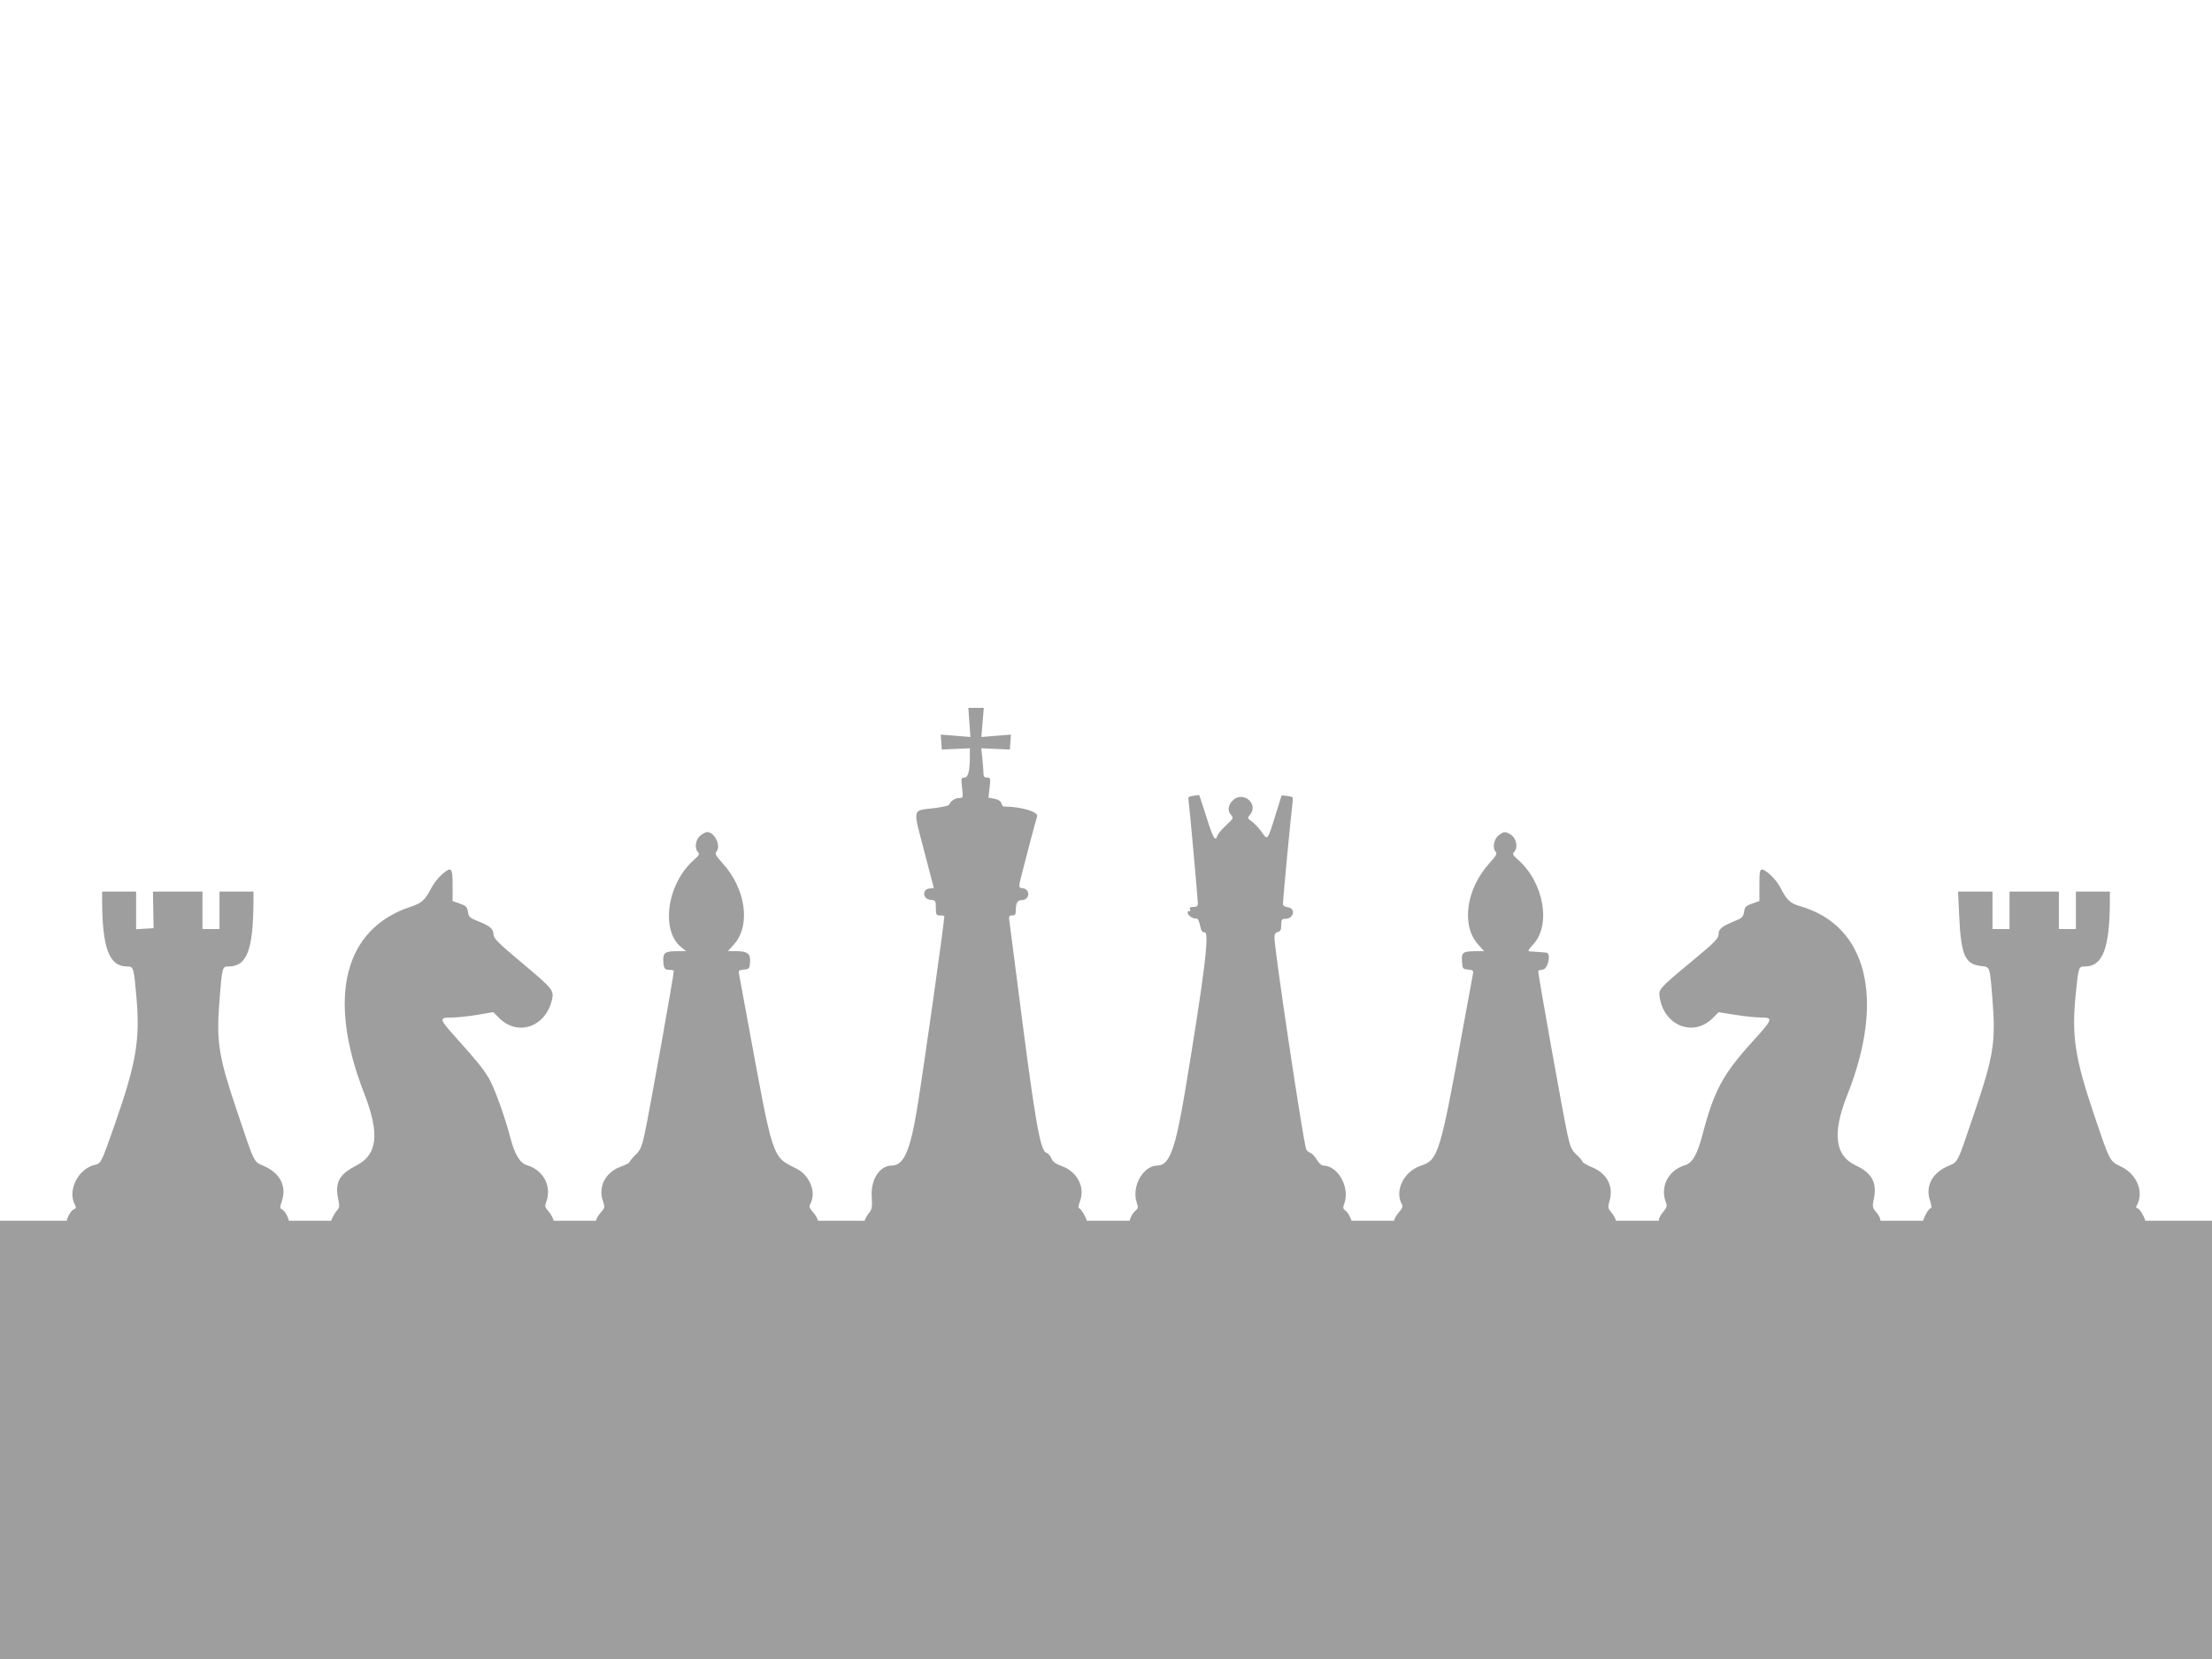
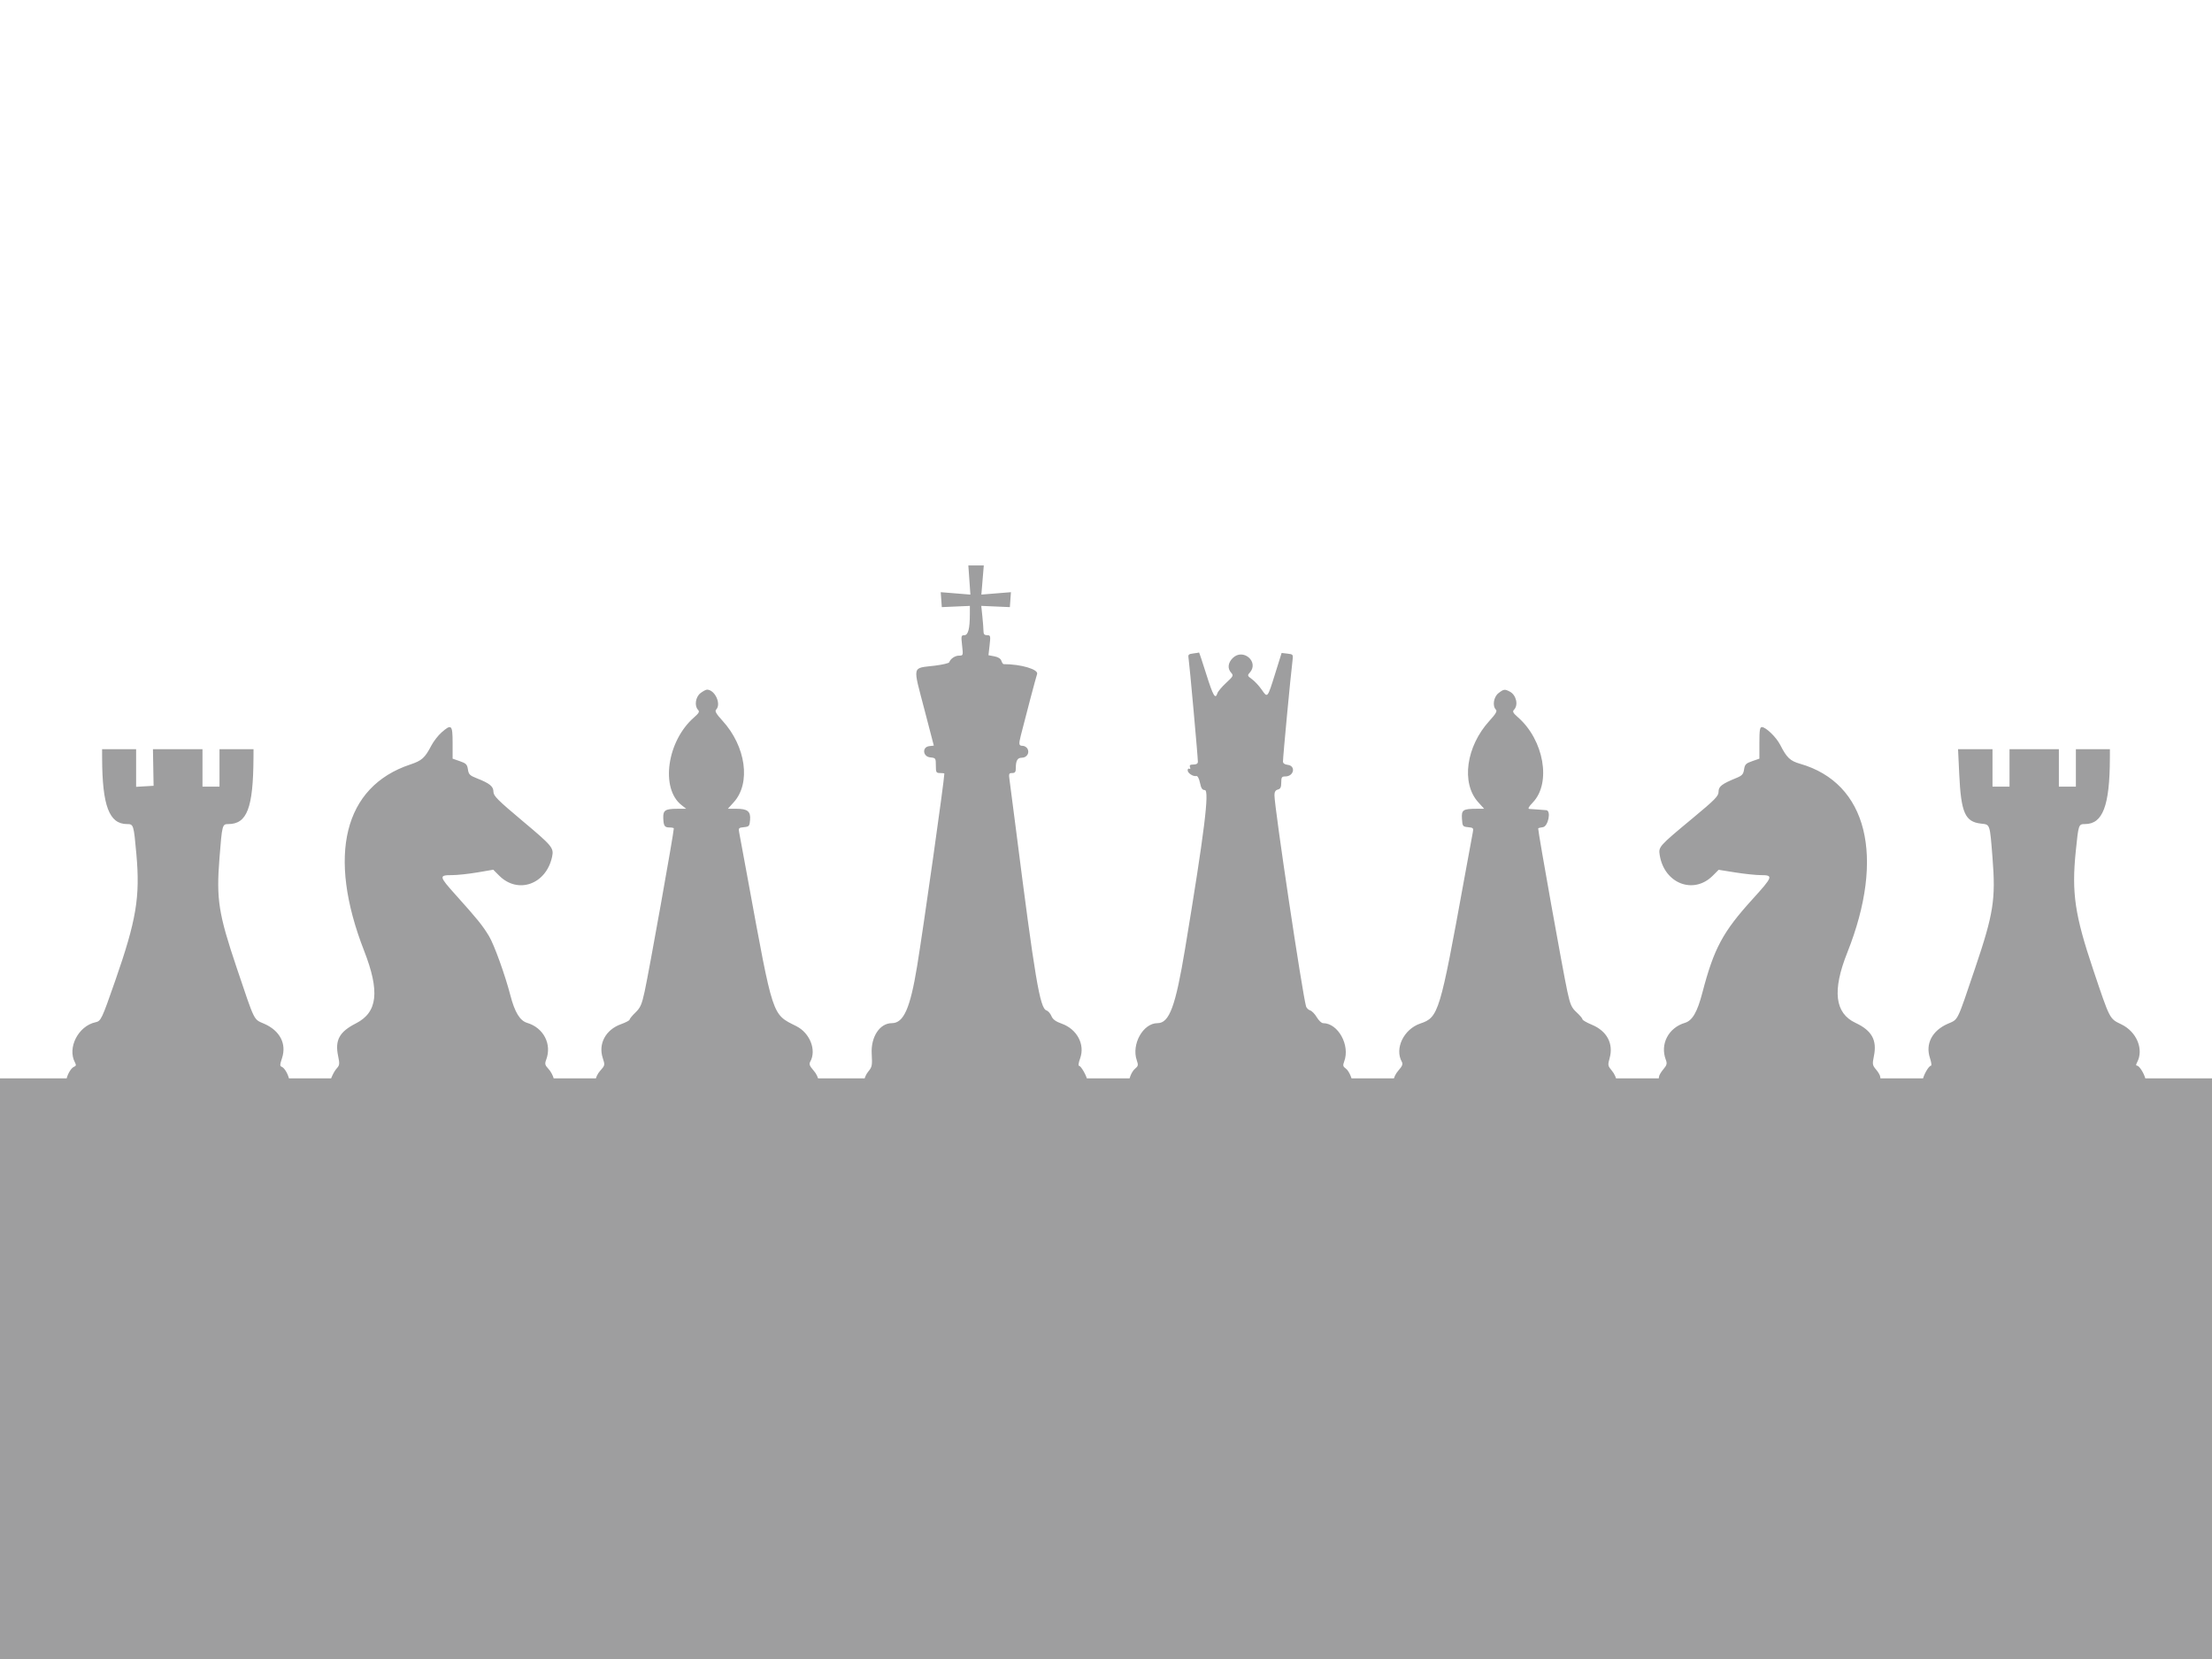
<svg xmlns="http://www.w3.org/2000/svg" id="svg" width="400" height="300" viewBox="0, 0, 400,300" version="1.1">
  <defs id="defs24" />
  <g id="svgg" transform="translate(0,60.00015)" style="fill:#9e9e9f;fill-opacity:1">
-     <path id="path0" d="m 175.293,70.635 0.186,2.636 -2.683,-0.218 -2.682,-0.218 0.097,1.352 0.097,1.351 2.538,-0.111 2.539,-0.11 -0.004,1.495 c -0.006,2.644 -0.31,3.803 -0.999,3.803 -0.57,0 -0.6,0.136 -0.406,1.847 0.205,1.816 0.196,1.846 -0.554,1.846 -0.723,0 -1.551,0.562 -1.779,1.208 -0.058,0.162 -1.215,0.434 -2.572,0.603 -4.231,0.527 -4.046,-0.277 -1.866,8.094 l 1.659,6.367 -0.817,0.095 c -1.347,0.156 -1.19,1.904 0.184,2.037 0.963,0.093 1,0.146 1,1.461 0,1.251 0.064,1.365 0.769,1.365 0.423,0 0.769,0.045 0.769,0.1 0,1.125 -3.77,27.788 -4.925,34.824 -1.255,7.65 -2.432,10.303 -4.573,10.308 -2.187,0.005 -3.814,2.482 -3.638,5.538 0.121,2.084 0.063,2.392 -0.596,3.177 -0.401,0.479 -0.729,1.205 -0.729,1.616 v 0.745 h 20.154 20.153 v -0.656 c 0,-0.711 -1.127,-2.728 -1.525,-2.728 -0.134,0 -0.027,-0.606 0.239,-1.346 0.902,-2.508 -0.577,-5.275 -3.344,-6.258 -1.086,-0.386 -1.604,-0.77 -1.856,-1.378 -0.192,-0.464 -0.596,-0.923 -0.898,-1.018 -1.179,-0.374 -2.079,-5.721 -5.52,-32.77 -0.506,-3.977 -1.013,-7.888 -1.127,-8.692 -0.191,-1.352 -0.157,-1.462 0.451,-1.462 0.521,0 0.657,-0.186 0.657,-0.897 0,-1.362 0.3,-1.872 1.099,-1.872 0.887,0 1.433,-0.874 1.014,-1.623 -0.164,-0.292 -0.567,-0.531 -0.897,-0.531 -0.665,0 -0.711,-0.267 -0.316,-1.846 0.832,-3.323 2.789,-10.708 2.945,-11.116 0.324,-0.845 -2.895,-1.807 -6.047,-1.807 -0.12,0 -0.304,-0.272 -0.41,-0.605 -0.122,-0.384 -0.581,-0.677 -1.262,-0.805 l -1.071,-0.201 0.205,-1.81 c 0.193,-1.705 0.167,-1.81 -0.451,-1.81 -0.483,0 -0.655,-0.19 -0.655,-0.724 0,-0.398 -0.091,-1.591 -0.201,-2.652 l -0.202,-1.928 2.586,0.114 2.586,0.113 0.097,-1.351 0.097,-1.352 -2.673,0.217 -2.674,0.217 0.22,-2.634 0.219,-2.635 h -1.397 -1.397 l 0.186,2.635 m 40.488,13.279 c -0.883,0.11 -0.973,0.212 -0.843,0.951 0.155,0.886 1.677,17.787 1.677,18.631 0,0.338 -0.264,0.504 -0.802,0.504 -0.598,0 -0.755,0.121 -0.619,0.478 0.105,0.273 0.054,0.397 -0.121,0.289 -0.167,-0.103 -0.304,0.023 -0.304,0.281 0,0.515 0.989,1.161 1.58,1.033 0.217,-0.047 0.488,0.466 0.646,1.227 0.207,0.996 0.414,1.307 0.869,1.307 0.878,0 -0.068,7.625 -3.558,28.664 -1.741,10.493 -2.851,13.49 -4.996,13.49 -2.612,0 -4.747,3.838 -3.741,6.726 0.297,0.85 0.258,1.039 -0.311,1.508 -0.681,0.56 -1.258,2.107 -1.031,2.766 0.171,0.5 39.93,0.57 40.238,0.071 0.3,-0.486 -0.442,-2.405 -1.112,-2.874 -0.501,-0.351 -0.548,-0.558 -0.284,-1.252 1.114,-2.931 -1.09,-6.945 -3.814,-6.945 -0.278,0 -0.789,-0.478 -1.134,-1.063 -0.345,-0.585 -0.887,-1.146 -1.205,-1.247 -0.317,-0.1 -0.648,-0.418 -0.735,-0.706 -0.656,-2.176 -5.719,-35.993 -5.719,-38.203 0,-0.604 0.184,-0.911 0.615,-1.024 0.471,-0.123 0.615,-0.419 0.615,-1.266 0,-0.96 0.097,-1.106 0.732,-1.106 1.567,0 1.951,-1.921 0.42,-2.098 -0.549,-0.063 -0.843,-0.278 -0.84,-0.615 0.006,-0.93 1.389,-15.584 1.708,-18.098 0.16,-1.258 0.15,-1.274 -0.896,-1.396 l -1.057,-0.123 -1.158,3.703 c -1.415,4.525 -1.377,4.479 -2.451,2.929 -0.48,-0.693 -1.272,-1.544 -1.76,-1.891 -0.812,-0.579 -0.846,-0.676 -0.407,-1.161 1.772,-1.959 -1.201,-4.522 -3.074,-2.649 -0.867,0.867 -0.97,1.882 -0.271,2.655 0.448,0.495 0.379,0.633 -0.911,1.822 -0.768,0.707 -1.48,1.55 -1.582,1.873 -0.374,1.178 -0.766,0.509 -2.003,-3.413 -0.693,-2.2 -1.286,-3.978 -1.317,-3.95 -0.031,0.027 -0.501,0.104 -1.044,0.172 m -89.124,7.185 c -0.891,0.701 -1.119,2.31 -0.426,3.017 0.309,0.316 0.165,0.585 -0.733,1.369 -4.881,4.262 -6.105,12.826 -2.264,15.847 l 0.849,0.668 -1.657,0.005 c -2.129,0.006 -2.538,0.282 -2.486,1.675 0.054,1.436 0.236,1.705 1.155,1.705 0.413,0 0.751,0.073 0.751,0.163 0,0.81 -4.473,25.827 -5.274,29.5 -0.513,2.349 -0.764,2.923 -1.665,3.797 -0.583,0.567 -1.061,1.149 -1.061,1.293 0,0.144 -0.708,0.516 -1.572,0.827 -2.752,0.99 -4.121,3.544 -3.276,6.111 0.417,1.266 0.405,1.327 -0.439,2.271 -0.537,0.601 -0.867,1.317 -0.867,1.881 v 0.911 l 20.154,-0.008 20.154,-0.008 v -0.897 c 0,-0.552 -0.345,-1.289 -0.896,-1.917 -0.706,-0.804 -0.83,-1.138 -0.586,-1.575 1.165,-2.081 -0.055,-5.189 -2.523,-6.426 -4.415,-2.213 -4.138,-1.373 -8.759,-26.539 -0.777,-4.231 -1.486,-8.063 -1.575,-8.517 -0.147,-0.749 -0.068,-0.835 0.858,-0.923 0.946,-0.091 1.027,-0.186 1.119,-1.317 0.126,-1.545 -0.455,-2.012 -2.502,-2.012 h -1.515 l 1.075,-1.191 c 3.117,-3.449 2.193,-10.088 -2.048,-14.729 -1.135,-1.242 -1.421,-1.738 -1.155,-2.004 0.989,-0.989 -0.207,-3.614 -1.647,-3.614 -0.208,0 -0.743,0.287 -1.189,0.637 m 144.308,0 c -0.874,0.687 -1.124,2.312 -0.458,2.977 0.266,0.266 -0.02,0.762 -1.155,2.004 -4.241,4.641 -5.165,11.28 -2.048,14.729 l 1.075,1.191 -1.343,0.004 c -2.498,0.008 -2.771,0.193 -2.667,1.805 0.089,1.363 0.135,1.426 1.112,1.52 0.928,0.089 1.005,0.172 0.851,0.923 -0.093,0.454 -0.798,4.286 -1.567,8.517 -4.388,24.161 -4.627,24.949 -7.925,26.066 -2.991,1.013 -4.688,4.522 -3.346,6.92 0.229,0.41 0.091,0.769 -0.598,1.554 -0.559,0.636 -0.896,1.364 -0.896,1.932 v 0.913 h 20.154 20.154 v -0.9 c 0,-0.521 -0.339,-1.302 -0.806,-1.857 -0.759,-0.902 -0.785,-1.036 -0.436,-2.28 0.74,-2.645 -0.471,-4.928 -3.219,-6.067 -0.931,-0.386 -1.693,-0.831 -1.693,-0.988 0,-0.158 -0.477,-0.723 -1.059,-1.256 -0.912,-0.836 -1.142,-1.355 -1.664,-3.747 -0.79,-3.62 -5.277,-28.695 -5.277,-29.491 0,-0.078 0.381,-0.186 0.846,-0.24 0.949,-0.109 1.536,-2.959 0.632,-3.069 -0.221,-0.027 -0.886,-0.08 -1.478,-0.117 -0.592,-0.037 -1.298,-0.084 -1.568,-0.105 -0.355,-0.027 -0.181,-0.362 0.627,-1.212 3.333,-3.504 1.97,-11.254 -2.7,-15.35 -0.898,-0.786 -1.048,-1.063 -0.742,-1.369 0.843,-0.843 0.426,-2.672 -0.751,-3.291 -0.914,-0.481 -1.119,-0.452 -2.055,0.284 M 79.837,98.203 c -0.609,0.535 -1.44,1.608 -1.846,2.385 -1.163,2.225 -1.704,2.71 -3.802,3.408 -12.005,3.996 -15.083,16.421 -8.346,33.687 2.871,7.359 2.444,11.13 -1.487,13.129 -2.991,1.522 -3.813,3.031 -3.212,5.902 0.293,1.402 0.265,1.668 -0.231,2.209 -0.547,0.597 -1.221,2.051 -1.221,2.635 0,0.176 7.927,0.288 20.332,0.288 h 20.333 l -0.211,-1 c -0.116,-0.55 -0.547,-1.359 -0.959,-1.797 -0.637,-0.68 -0.7,-0.921 -0.429,-1.636 1.079,-2.837 -0.445,-5.803 -3.444,-6.701 -1.299,-0.39 -2.234,-1.928 -3.021,-4.972 -0.947,-3.66 -2.938,-9.177 -3.868,-10.715 -1.164,-1.925 -2.057,-3.03 -6.04,-7.468 C 79.37,124.197 79.334,124 81.749,124 c 0.942,0 3.004,-0.22 4.581,-0.489 l 2.867,-0.489 1.073,1.074 c 3.39,3.389 8.488,1.578 9.562,-3.397 0.349,-1.619 0.082,-1.943 -5.375,-6.522 -4.471,-3.752 -5.226,-4.51 -5.226,-5.246 0,-0.973 -0.685,-1.53 -2.993,-2.434 -1.279,-0.501 -1.489,-0.709 -1.623,-1.613 -0.132,-0.896 -0.332,-1.1 -1.461,-1.49 l -1.308,-0.452 v -2.856 c 0,-3.281 -0.201,-3.47 -2.009,-1.883 m 238.317,1.883 v 2.856 l -1.308,0.452 c -1.129,0.39 -1.329,0.594 -1.461,1.491 -0.129,0.865 -0.359,1.122 -1.385,1.541 -2.639,1.08 -3.231,1.536 -3.231,2.492 0,0.788 -0.593,1.395 -4.692,4.799 -6.125,5.085 -6.188,5.156 -5.946,6.672 0.822,5.137 6.118,7.188 9.591,3.715 l 1.066,-1.067 3.027,0.482 c 1.665,0.264 3.73,0.481 4.588,0.481 2.317,0 2.23,0.253 -1.509,4.371 -5.368,5.914 -6.956,8.876 -9.052,16.89 -0.918,3.514 -1.806,5.046 -3.156,5.451 -2.989,0.895 -4.523,3.864 -3.452,6.681 0.262,0.689 0.189,0.963 -0.462,1.736 -0.424,0.505 -0.772,1.104 -0.772,1.331 0,0.227 -0.084,0.632 -0.187,0.899 -0.169,0.441 1.735,0.487 20.187,0.487 18.452,0 20.356,-0.046 20.187,-0.487 -0.103,-0.267 -0.187,-0.672 -0.187,-0.899 0,-0.227 -0.329,-0.804 -0.732,-1.283 -0.679,-0.806 -0.708,-0.985 -0.405,-2.463 0.589,-2.876 -0.375,-4.614 -3.325,-5.994 -3.746,-1.753 -4.228,-5.83 -1.5,-12.682 6.927,-17.399 3.612,-30.692 -8.523,-34.174 -1.809,-0.519 -2.413,-1.094 -3.61,-3.441 -0.697,-1.367 -2.585,-3.192 -3.3,-3.192 -0.364,0 -0.451,0.552 -0.451,2.855 m -299.688,2.76 c 0.026,8.598 1.279,11.918 4.498,11.922 1.19,0.002 1.219,0.093 1.699,5.466 0.692,7.732 -0.006,11.906 -3.82,22.843 -2.466,7.073 -2.58,7.312 -3.59,7.534 -3.104,0.681 -5.113,4.622 -3.701,7.26 0.249,0.467 0.213,0.641 -0.165,0.786 -0.592,0.227 -1.387,1.694 -1.387,2.558 0,0.63 0.042,0.631 20.154,0.631 20.111,0 20.154,-0.001 20.154,-0.631 0,-0.834 -0.788,-2.328 -1.339,-2.539 -0.377,-0.145 -0.372,-0.369 0.032,-1.596 0.847,-2.573 -0.375,-4.941 -3.193,-6.187 -1.998,-0.883 -1.647,-0.174 -5.002,-10.124 -3.3,-9.787 -3.71,-12.402 -3.116,-19.893 0.473,-5.985 0.505,-6.107 1.59,-6.107 3.393,0 4.504,-2.907 4.557,-11.923 l 0.009,-1.615 h -3.077 -3.077 v 3.384 3.385 h -1.538 -1.539 v -3.385 -3.384 h -4.478 -4.479 l 0.058,3.307 0.058,3.308 -1.579,0.093 -1.58,0.093 v -3.401 -3.4 h -3.077 -3.076 l 0.004,1.615 m 335.827,2.923 c 0.327,6.944 1.052,8.59 3.92,8.914 1.684,0.189 1.603,-0.048 2.097,6.193 0.594,7.501 0.185,10.106 -3.128,19.893 -3.392,10.021 -3.012,9.249 -4.99,10.124 -2.807,1.242 -4.039,3.615 -3.2,6.164 0.254,0.773 0.341,1.405 0.192,1.405 -0.424,0 -1.489,1.924 -1.491,2.692 l -10e-4,0.692 H 367.846 388 l -10e-4,-0.692 c -0.002,-0.815 -1.078,-2.692 -1.544,-2.692 -0.224,0 -0.225,-0.183 -0.004,-0.596 1.255,-2.344 -0.058,-5.531 -2.833,-6.876 -2.176,-1.055 -2.042,-0.795 -5.108,-9.913 -3.321,-9.876 -3.909,-13.868 -3.147,-21.385 0.495,-4.878 0.51,-4.923 1.67,-4.924 3.222,-0.004 4.475,-3.322 4.501,-11.922 l 0.004,-1.615 h -3.076 -3.077 v 3.384 3.385 h -1.539 -1.538 v -3.385 -3.384 h -4.462 -4.461 v 3.384 3.385 h -1.539 -1.538 v -3.385 -3.384 h -3.114 -3.115 l 0.214,4.538" style="fill:#9e9e9f;fill-rule:evenodd;stroke:none;fill-opacity:1" />
+     <path id="path0" d="m 175.293,44.885 0.186,2.636 -2.683,-0.218 -2.682,-0.218 0.097,1.352 0.097,1.351 2.538,-0.111 2.539,-0.11 -0.004,1.495 c -0.006,2.644 -0.31,3.803 -0.999,3.803 -0.57,0 -0.6,0.136 -0.406,1.847 0.205,1.816 0.196,1.846 -0.554,1.846 -0.723,0 -1.551,0.562 -1.779,1.208 -0.058,0.162 -1.215,0.434 -2.572,0.603 -4.231,0.527 -4.046,-0.277 -1.866,8.094 l 1.659,6.367 -0.817,0.095 c -1.347,0.156 -1.19,1.904 0.184,2.037 0.963,0.093 1,0.146 1,1.461 0,1.251 0.064,1.365 0.769,1.365 0.423,0 0.769,0.045 0.769,0.1 0,1.125 -3.77,27.788 -4.925,34.824 -1.255,7.65 -2.432,10.303 -4.573,10.308 -2.187,0.005 -3.814,2.482 -3.638,5.538 0.121,2.084 0.063,2.392 -0.596,3.177 -0.401,0.479 -0.729,1.205 -0.729,1.616 v 0.745 h 20.154 20.153 v -0.656 c 0,-0.711 -1.127,-2.728 -1.525,-2.728 -0.134,0 -0.027,-0.606 0.239,-1.346 0.902,-2.508 -0.577,-5.275 -3.344,-6.258 -1.086,-0.386 -1.604,-0.77 -1.856,-1.378 -0.192,-0.464 -0.596,-0.923 -0.898,-1.018 -1.179,-0.374 -2.079,-5.721 -5.52,-32.77 -0.506,-3.977 -1.013,-7.888 -1.127,-8.692 -0.191,-1.352 -0.157,-1.462 0.451,-1.462 0.521,0 0.657,-0.186 0.657,-0.897 0,-1.362 0.3,-1.872 1.099,-1.872 0.887,0 1.433,-0.874 1.014,-1.623 -0.164,-0.292 -0.567,-0.531 -0.897,-0.531 -0.665,0 -0.711,-0.267 -0.316,-1.846 0.832,-3.323 2.789,-10.708 2.945,-11.116 0.324,-0.845 -2.895,-1.807 -6.047,-1.807 -0.12,0 -0.304,-0.272 -0.41,-0.605 -0.122,-0.384 -0.581,-0.677 -1.262,-0.805 l -1.071,-0.201 0.205,-1.81 c 0.193,-1.705 0.167,-1.81 -0.451,-1.81 -0.483,0 -0.655,-0.19 -0.655,-0.724 0,-0.398 -0.091,-1.591 -0.201,-2.652 l -0.202,-1.928 2.586,0.114 2.586,0.113 0.097,-1.351 0.097,-1.352 -2.673,0.217 -2.674,0.217 0.22,-2.634 0.219,-2.635 h -1.397 -1.397 l 0.186,2.635 m 40.488,13.279 c -0.883,0.11 -0.973,0.212 -0.843,0.951 0.155,0.886 1.677,17.787 1.677,18.631 0,0.338 -0.264,0.504 -0.802,0.504 -0.598,0 -0.755,0.121 -0.619,0.478 0.105,0.273 0.054,0.397 -0.121,0.289 -0.167,-0.103 -0.304,0.023 -0.304,0.281 0,0.515 0.989,1.161 1.58,1.033 0.217,-0.047 0.488,0.466 0.646,1.227 0.207,0.996 0.414,1.307 0.869,1.307 0.878,0 -0.068,7.625 -3.558,28.664 -1.741,10.493 -2.851,13.49 -4.996,13.49 -2.612,0 -4.747,3.838 -3.741,6.726 0.297,0.85 0.258,1.039 -0.311,1.508 -0.681,0.56 -1.258,2.107 -1.031,2.766 0.171,0.5 39.93,0.57 40.238,0.071 0.3,-0.486 -0.442,-2.405 -1.112,-2.874 -0.501,-0.351 -0.548,-0.558 -0.284,-1.252 1.114,-2.931 -1.09,-6.945 -3.814,-6.945 -0.278,0 -0.789,-0.478 -1.134,-1.063 -0.345,-0.585 -0.887,-1.146 -1.205,-1.247 -0.317,-0.1 -0.648,-0.418 -0.735,-0.706 -0.656,-2.176 -5.719,-35.993 -5.719,-38.203 0,-0.604 0.184,-0.911 0.615,-1.024 0.471,-0.123 0.615,-0.419 0.615,-1.266 0,-0.96 0.097,-1.106 0.732,-1.106 1.567,0 1.951,-1.921 0.42,-2.098 -0.549,-0.063 -0.843,-0.278 -0.84,-0.615 0.006,-0.93 1.389,-15.584 1.708,-18.098 0.16,-1.258 0.15,-1.274 -0.896,-1.396 l -1.057,-0.123 -1.158,3.703 c -1.415,4.525 -1.377,4.479 -2.451,2.929 -0.48,-0.693 -1.272,-1.544 -1.76,-1.891 -0.812,-0.579 -0.846,-0.676 -0.407,-1.161 1.772,-1.959 -1.201,-4.522 -3.074,-2.649 -0.867,0.867 -0.97,1.882 -0.271,2.655 0.448,0.495 0.379,0.633 -0.911,1.822 -0.768,0.707 -1.48,1.55 -1.582,1.873 -0.374,1.178 -0.766,0.509 -2.003,-3.413 -0.693,-2.2 -1.286,-3.978 -1.317,-3.95 -0.031,0.027 -0.501,0.104 -1.044,0.172 m -89.124,7.185 c -0.891,0.701 -1.119,2.31 -0.426,3.017 0.309,0.316 0.165,0.585 -0.733,1.369 -4.881,4.262 -6.105,12.826 -2.264,15.847 l 0.849,0.668 -1.657,0.005 c -2.129,0.006 -2.538,0.282 -2.486,1.675 0.054,1.436 0.236,1.705 1.155,1.705 0.413,0 0.751,0.073 0.751,0.163 0,0.81 -4.473,25.827 -5.274,29.5 -0.513,2.349 -0.764,2.923 -1.665,3.797 -0.583,0.567 -1.061,1.149 -1.061,1.293 0,0.144 -0.708,0.516 -1.572,0.827 -2.752,0.99 -4.121,3.544 -3.276,6.111 0.417,1.266 0.405,1.327 -0.439,2.271 -0.537,0.601 -0.867,1.317 -0.867,1.881 v 0.911 l 20.154,-0.008 20.154,-0.008 v -0.897 c 0,-0.552 -0.345,-1.289 -0.896,-1.917 -0.706,-0.804 -0.83,-1.138 -0.586,-1.575 1.165,-2.081 -0.055,-5.189 -2.523,-6.426 -4.415,-2.213 -4.138,-1.373 -8.759,-26.539 -0.777,-4.231 -1.486,-8.063 -1.575,-8.517 -0.147,-0.749 -0.068,-0.835 0.858,-0.923 0.946,-0.091 1.027,-0.186 1.119,-1.317 0.126,-1.545 -0.455,-2.012 -2.502,-2.012 h -1.515 l 1.075,-1.191 c 3.117,-3.449 2.193,-10.088 -2.048,-14.729 -1.135,-1.242 -1.421,-1.738 -1.155,-2.004 0.989,-0.989 -0.207,-3.614 -1.647,-3.614 -0.208,0 -0.743,0.287 -1.189,0.637 m 144.308,0 c -0.874,0.687 -1.124,2.312 -0.458,2.977 0.266,0.266 -0.02,0.762 -1.155,2.004 -4.241,4.641 -5.165,11.28 -2.048,14.729 l 1.075,1.191 -1.343,0.004 c -2.498,0.008 -2.771,0.193 -2.667,1.805 0.089,1.363 0.135,1.426 1.112,1.52 0.928,0.089 1.005,0.172 0.851,0.923 -0.093,0.454 -0.798,4.286 -1.567,8.517 -4.388,24.161 -4.627,24.949 -7.925,26.066 -2.991,1.013 -4.688,4.522 -3.346,6.92 0.229,0.41 0.091,0.769 -0.598,1.554 -0.559,0.636 -0.896,1.364 -0.896,1.932 v 0.913 h 20.154 20.154 v -0.9 c 0,-0.521 -0.339,-1.302 -0.806,-1.857 -0.759,-0.902 -0.785,-1.036 -0.436,-2.28 0.74,-2.645 -0.471,-4.928 -3.219,-6.067 -0.931,-0.386 -1.693,-0.831 -1.693,-0.988 0,-0.158 -0.477,-0.723 -1.059,-1.256 -0.912,-0.836 -1.142,-1.355 -1.664,-3.747 -0.79,-3.62 -5.277,-28.695 -5.277,-29.491 0,-0.078 0.381,-0.186 0.846,-0.24 0.949,-0.109 1.536,-2.959 0.632,-3.069 -0.221,-0.027 -0.886,-0.08 -1.478,-0.117 -0.592,-0.037 -1.298,-0.084 -1.568,-0.105 -0.355,-0.027 -0.181,-0.362 0.627,-1.212 3.333,-3.504 1.97,-11.254 -2.7,-15.35 -0.898,-0.786 -1.048,-1.063 -0.742,-1.369 0.843,-0.843 0.426,-2.672 -0.751,-3.291 -0.914,-0.481 -1.119,-0.452 -2.055,0.284 m -191.128,7.104 c -0.609,0.535 -1.44,1.608 -1.846,2.385 -1.163,2.225 -1.704,2.71 -3.802,3.408 -12.005,3.996 -15.083,16.421 -8.346,33.687 2.871,7.359 2.444,11.13 -1.487,13.129 -2.991,1.522 -3.813,3.031 -3.212,5.902 0.293,1.402 0.265,1.668 -0.231,2.209 -0.547,0.597 -1.221,2.051 -1.221,2.635 0,0.176 7.927,0.288 20.332,0.288 h 20.333 l -0.211,-1 c -0.116,-0.55 -0.547,-1.359 -0.959,-1.797 -0.637,-0.68 -0.7,-0.921 -0.429,-1.636 1.079,-2.837 -0.445,-5.803 -3.444,-6.701 -1.299,-0.39 -2.234,-1.928 -3.021,-4.972 -0.947,-3.66 -2.938,-9.177 -3.868,-10.715 -1.164,-1.925 -2.057,-3.03 -6.04,-7.468 -3.015,-3.36 -3.051,-3.557 -0.636,-3.557 0.942,0 3.004,-0.22 4.581,-0.489 l 2.867,-0.489 1.073,1.074 c 3.39,3.389 8.488,1.578 9.562,-3.397 0.349,-1.619 0.082,-1.943 -5.375,-6.522 -4.471,-3.752 -5.226,-4.51 -5.226,-5.246 0,-0.973 -0.685,-1.53 -2.993,-2.434 -1.279,-0.501 -1.489,-0.709 -1.623,-1.613 -0.132,-0.896 -0.332,-1.1 -1.461,-1.49 l -1.308,-0.452 v -2.856 c 0,-3.281 -0.201,-3.47 -2.009,-1.883 m 238.317,1.883 v 2.856 l -1.308,0.452 c -1.129,0.39 -1.329,0.594 -1.461,1.491 -0.129,0.865 -0.359,1.122 -1.385,1.541 -2.639,1.08 -3.231,1.536 -3.231,2.492 0,0.788 -0.593,1.395 -4.692,4.799 -6.125,5.085 -6.188,5.156 -5.946,6.672 0.822,5.137 6.118,7.188 9.591,3.715 l 1.066,-1.067 3.027,0.482 c 1.665,0.264 3.73,0.481 4.588,0.481 2.317,0 2.23,0.253 -1.509,4.371 -5.368,5.914 -6.956,8.876 -9.052,16.89 -0.918,3.514 -1.806,5.046 -3.156,5.451 -2.989,0.895 -4.523,3.864 -3.452,6.681 0.262,0.689 0.189,0.963 -0.462,1.736 -0.424,0.505 -0.772,1.104 -0.772,1.331 0,0.227 -0.084,0.632 -0.187,0.899 -0.169,0.441 1.735,0.487 20.187,0.487 18.452,0 20.356,-0.046 20.187,-0.487 -0.103,-0.267 -0.187,-0.672 -0.187,-0.899 0,-0.227 -0.329,-0.804 -0.732,-1.283 -0.679,-0.806 -0.708,-0.985 -0.405,-2.463 0.589,-2.876 -0.375,-4.614 -3.325,-5.994 -3.746,-1.753 -4.228,-5.83 -1.5,-12.682 6.927,-17.399 3.612,-30.692 -8.523,-34.174 -1.809,-0.519 -2.413,-1.094 -3.61,-3.441 -0.697,-1.367 -2.585,-3.192 -3.3,-3.192 -0.364,0 -0.451,0.552 -0.451,2.855 m -299.688,2.76 c 0.026,8.598 1.279,11.918 4.498,11.922 1.19,0.002 1.219,0.093 1.699,5.466 0.692,7.732 -0.006,11.906 -3.82,22.843 -2.466,7.073 -2.58,7.312 -3.59,7.534 -3.104,0.681 -5.113,4.622 -3.701,7.26 0.249,0.467 0.213,0.641 -0.165,0.786 -0.592,0.227 -1.387,1.694 -1.387,2.558 0,0.63 0.042,0.631 20.154,0.631 20.111,0 20.154,-0.001 20.154,-0.631 0,-0.834 -0.788,-2.328 -1.339,-2.539 -0.377,-0.145 -0.372,-0.369 0.032,-1.596 0.847,-2.573 -0.375,-4.941 -3.193,-6.187 -1.998,-0.883 -1.647,-0.174 -5.002,-10.124 -3.3,-9.787 -3.71,-12.402 -3.116,-19.893 0.473,-5.985 0.505,-6.107 1.59,-6.107 3.393,0 4.504,-2.907 4.557,-11.923 l 0.009,-1.615 h -3.077 -3.077 v 3.384 3.385 h -1.538 -1.539 v -3.385 -3.384 h -4.478 -4.479 l 0.058,3.307 0.058,3.308 -1.579,0.093 -1.58,0.093 v -3.401 -3.4 h -3.077 -3.076 l 0.004,1.615 m 335.827,2.923 c 0.327,6.944 1.052,8.59 3.92,8.914 1.684,0.189 1.603,-0.048 2.097,6.193 0.594,7.501 0.185,10.106 -3.128,19.893 -3.392,10.021 -3.012,9.249 -4.99,10.124 -2.807,1.242 -4.039,3.615 -3.2,6.164 0.254,0.773 0.341,1.405 0.192,1.405 -0.424,0 -1.489,1.924 -1.491,2.692 l -10e-4,0.692 H 367.846 388 l -10e-4,-0.692 c -0.002,-0.815 -1.078,-2.692 -1.544,-2.692 -0.224,0 -0.225,-0.183 -0.004,-0.596 1.255,-2.344 -0.058,-5.531 -2.833,-6.876 -2.176,-1.055 -2.042,-0.795 -5.108,-9.913 -3.321,-9.876 -3.909,-13.868 -3.147,-21.385 0.495,-4.878 0.51,-4.923 1.67,-4.924 3.222,-0.004 4.475,-3.322 4.501,-11.922 l 0.004,-1.615 h -3.076 -3.077 v 3.384 3.385 h -1.539 -1.538 v -3.385 -3.384 h -4.462 -4.461 v 3.384 3.385 h -1.539 -1.538 v -3.385 -3.384 h -3.114 -3.115 l 0.214,4.538" style="fill:#9e9e9f;fill-opacity:1;fill-rule:evenodd;stroke:none" />
  </g>
-   <rect id="rect3785" width="400" height="80" x="0" y="220.75" style="fill:#9e9e9f;fill-opacity:1;stroke-width:0.76" />
+   <rect id="rect3785" width="400" height="105" x="0" y="195" style="fill:#9e9e9f;fill-opacity:1;stroke-width:0.87" />
</svg>
